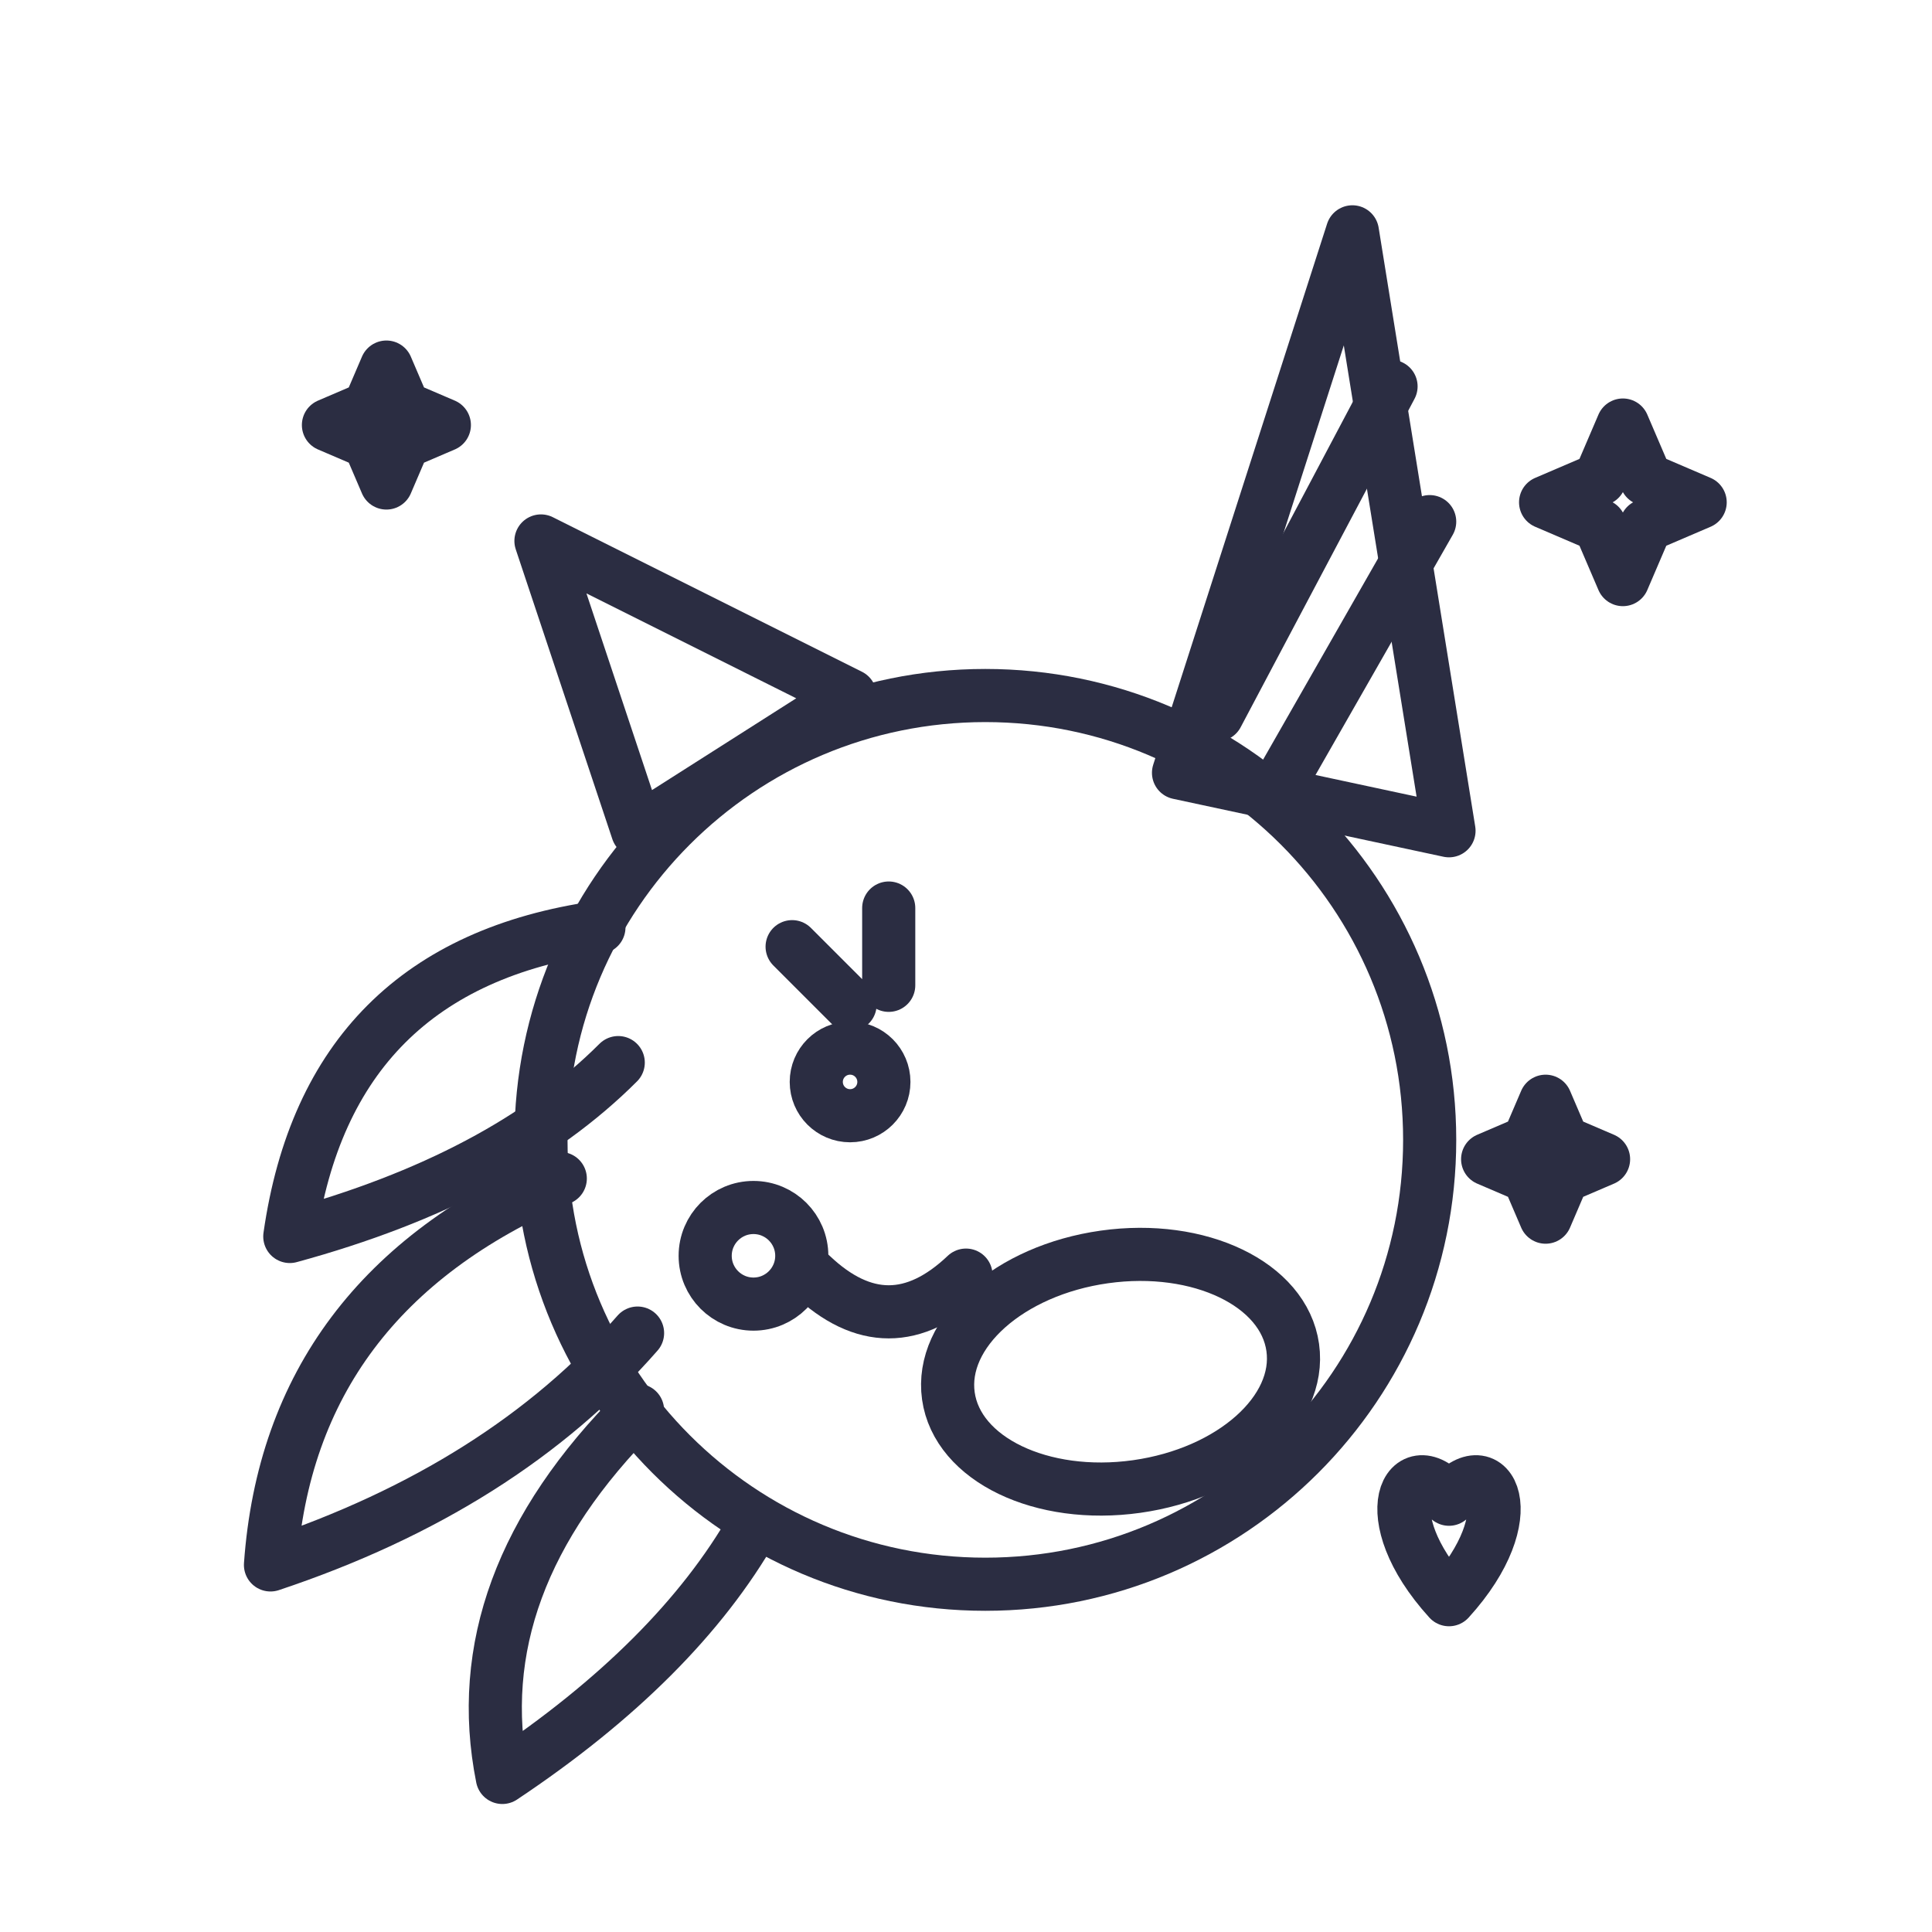
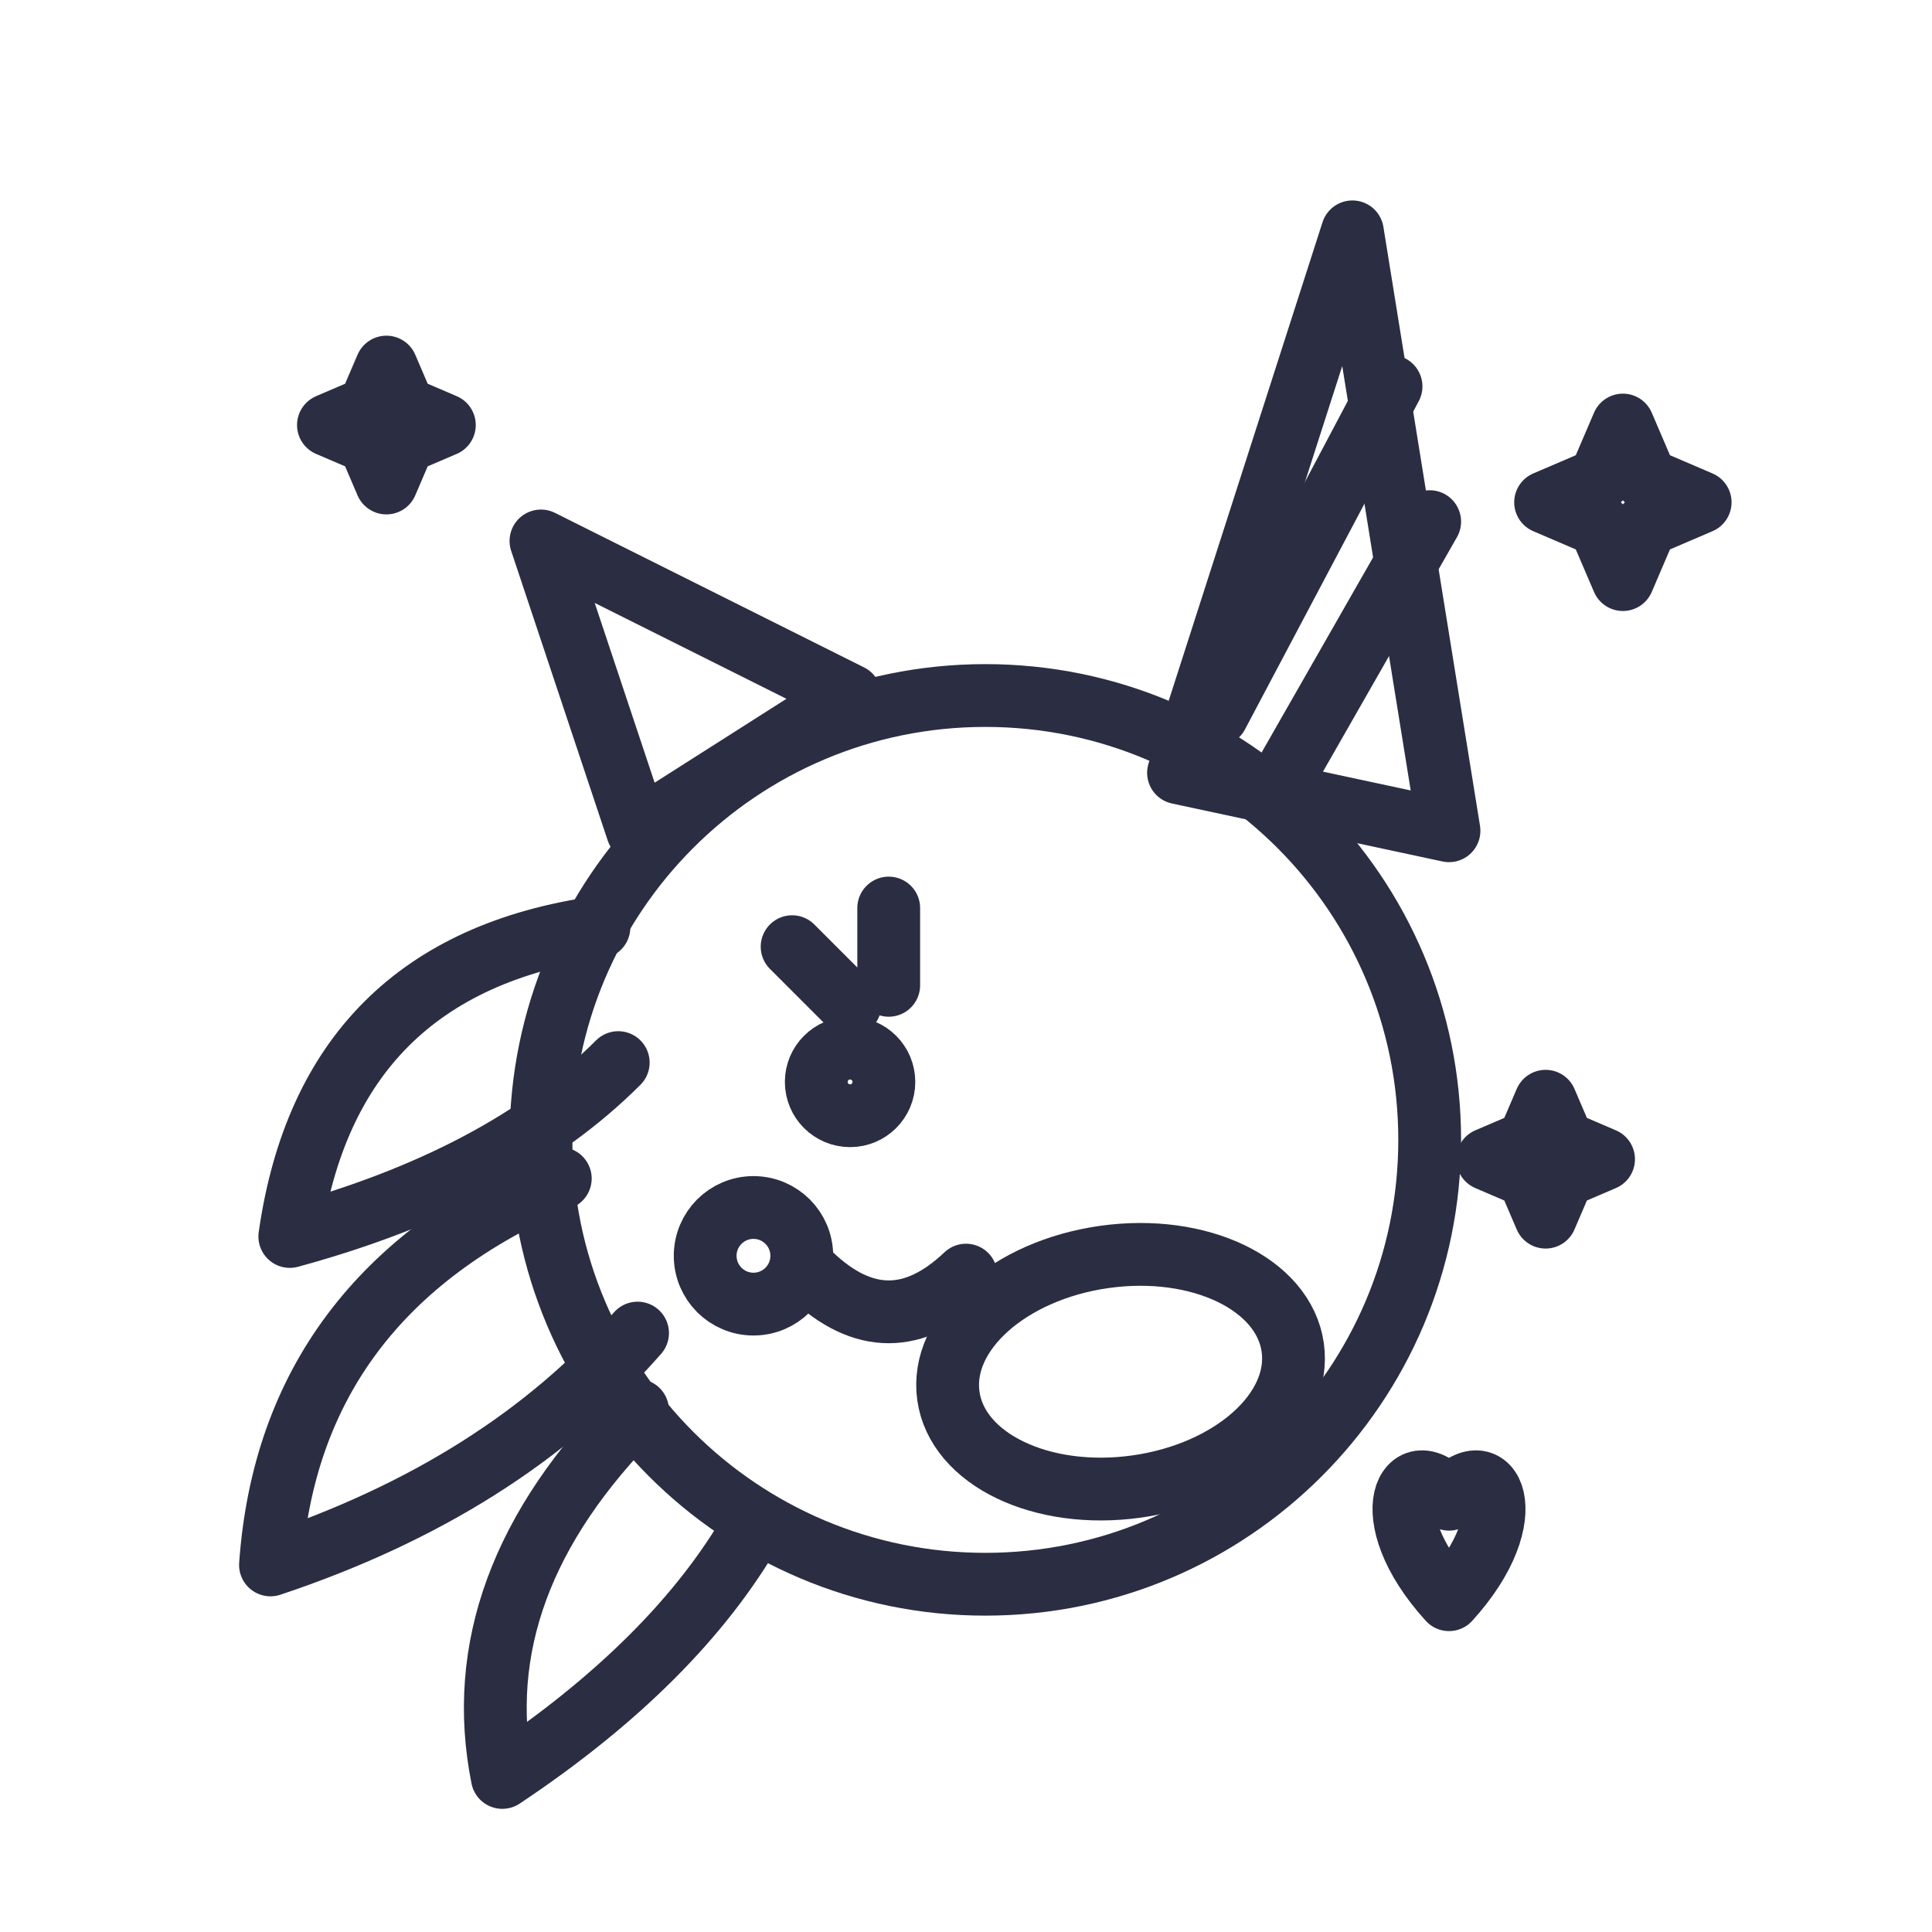
<svg xmlns="http://www.w3.org/2000/svg" viewBox="0 0 200 200">
-   <g fill="none" stroke="#2b2d42" stroke-width="5.5" stroke-linecap="round" stroke-linejoin="round">
+   <g fill="none" stroke="#2b2d42" stroke-width="6.5" stroke-linecap="round" stroke-linejoin="round">
    <circle cx="102" cy="118" r="46" />
    <polygon points="122,80 140,24 150,86" />
    <path d="M126 74 L144 40 M132 82 L148 54" />
    <polygon points="66,86 56,56 88,72" />
    <circle cx="88" cy="112" r="3.5" />
    <path d="M88 104 L82 98 M92 102 L92 94" />
    <path d="M84 132 Q92 139.6 100 132" />
    <circle cx="78" cy="130" r="5" />
    <ellipse cx="116" cy="142" rx="18" ry="12" transform="rotate(-8 116 142)" />
    <path d="M62 96 Q34 100 30 128 Q52 122 64 110" />
    <path d="M58 122 Q30 134 28 162 Q52 154 66 138" />
    <path d="M66 146 Q48 164 52 184 Q70 172 78 158" />
    <polygon points="168,44 170.4,49.6 176,52 170.4,54.4 168,60 165.6,54.4 160,52 165.6,49.6" />
    <polygon points="160,114 161.8,118.2 166,120 161.8,121.8 160,126 158.2,121.8 154,120 158.2,118.2" />
    <polygon points="40,38 41.8,42.2 46,44 41.8,45.8 40,50 38.2,45.8 34,44 38.2,42.2" />
    <path d="M150 165.6 C142 156.8 145.84 150 150 155.2 C154.16 150 158 156.8 150 165.6 Z" />
  </g>
</svg>
